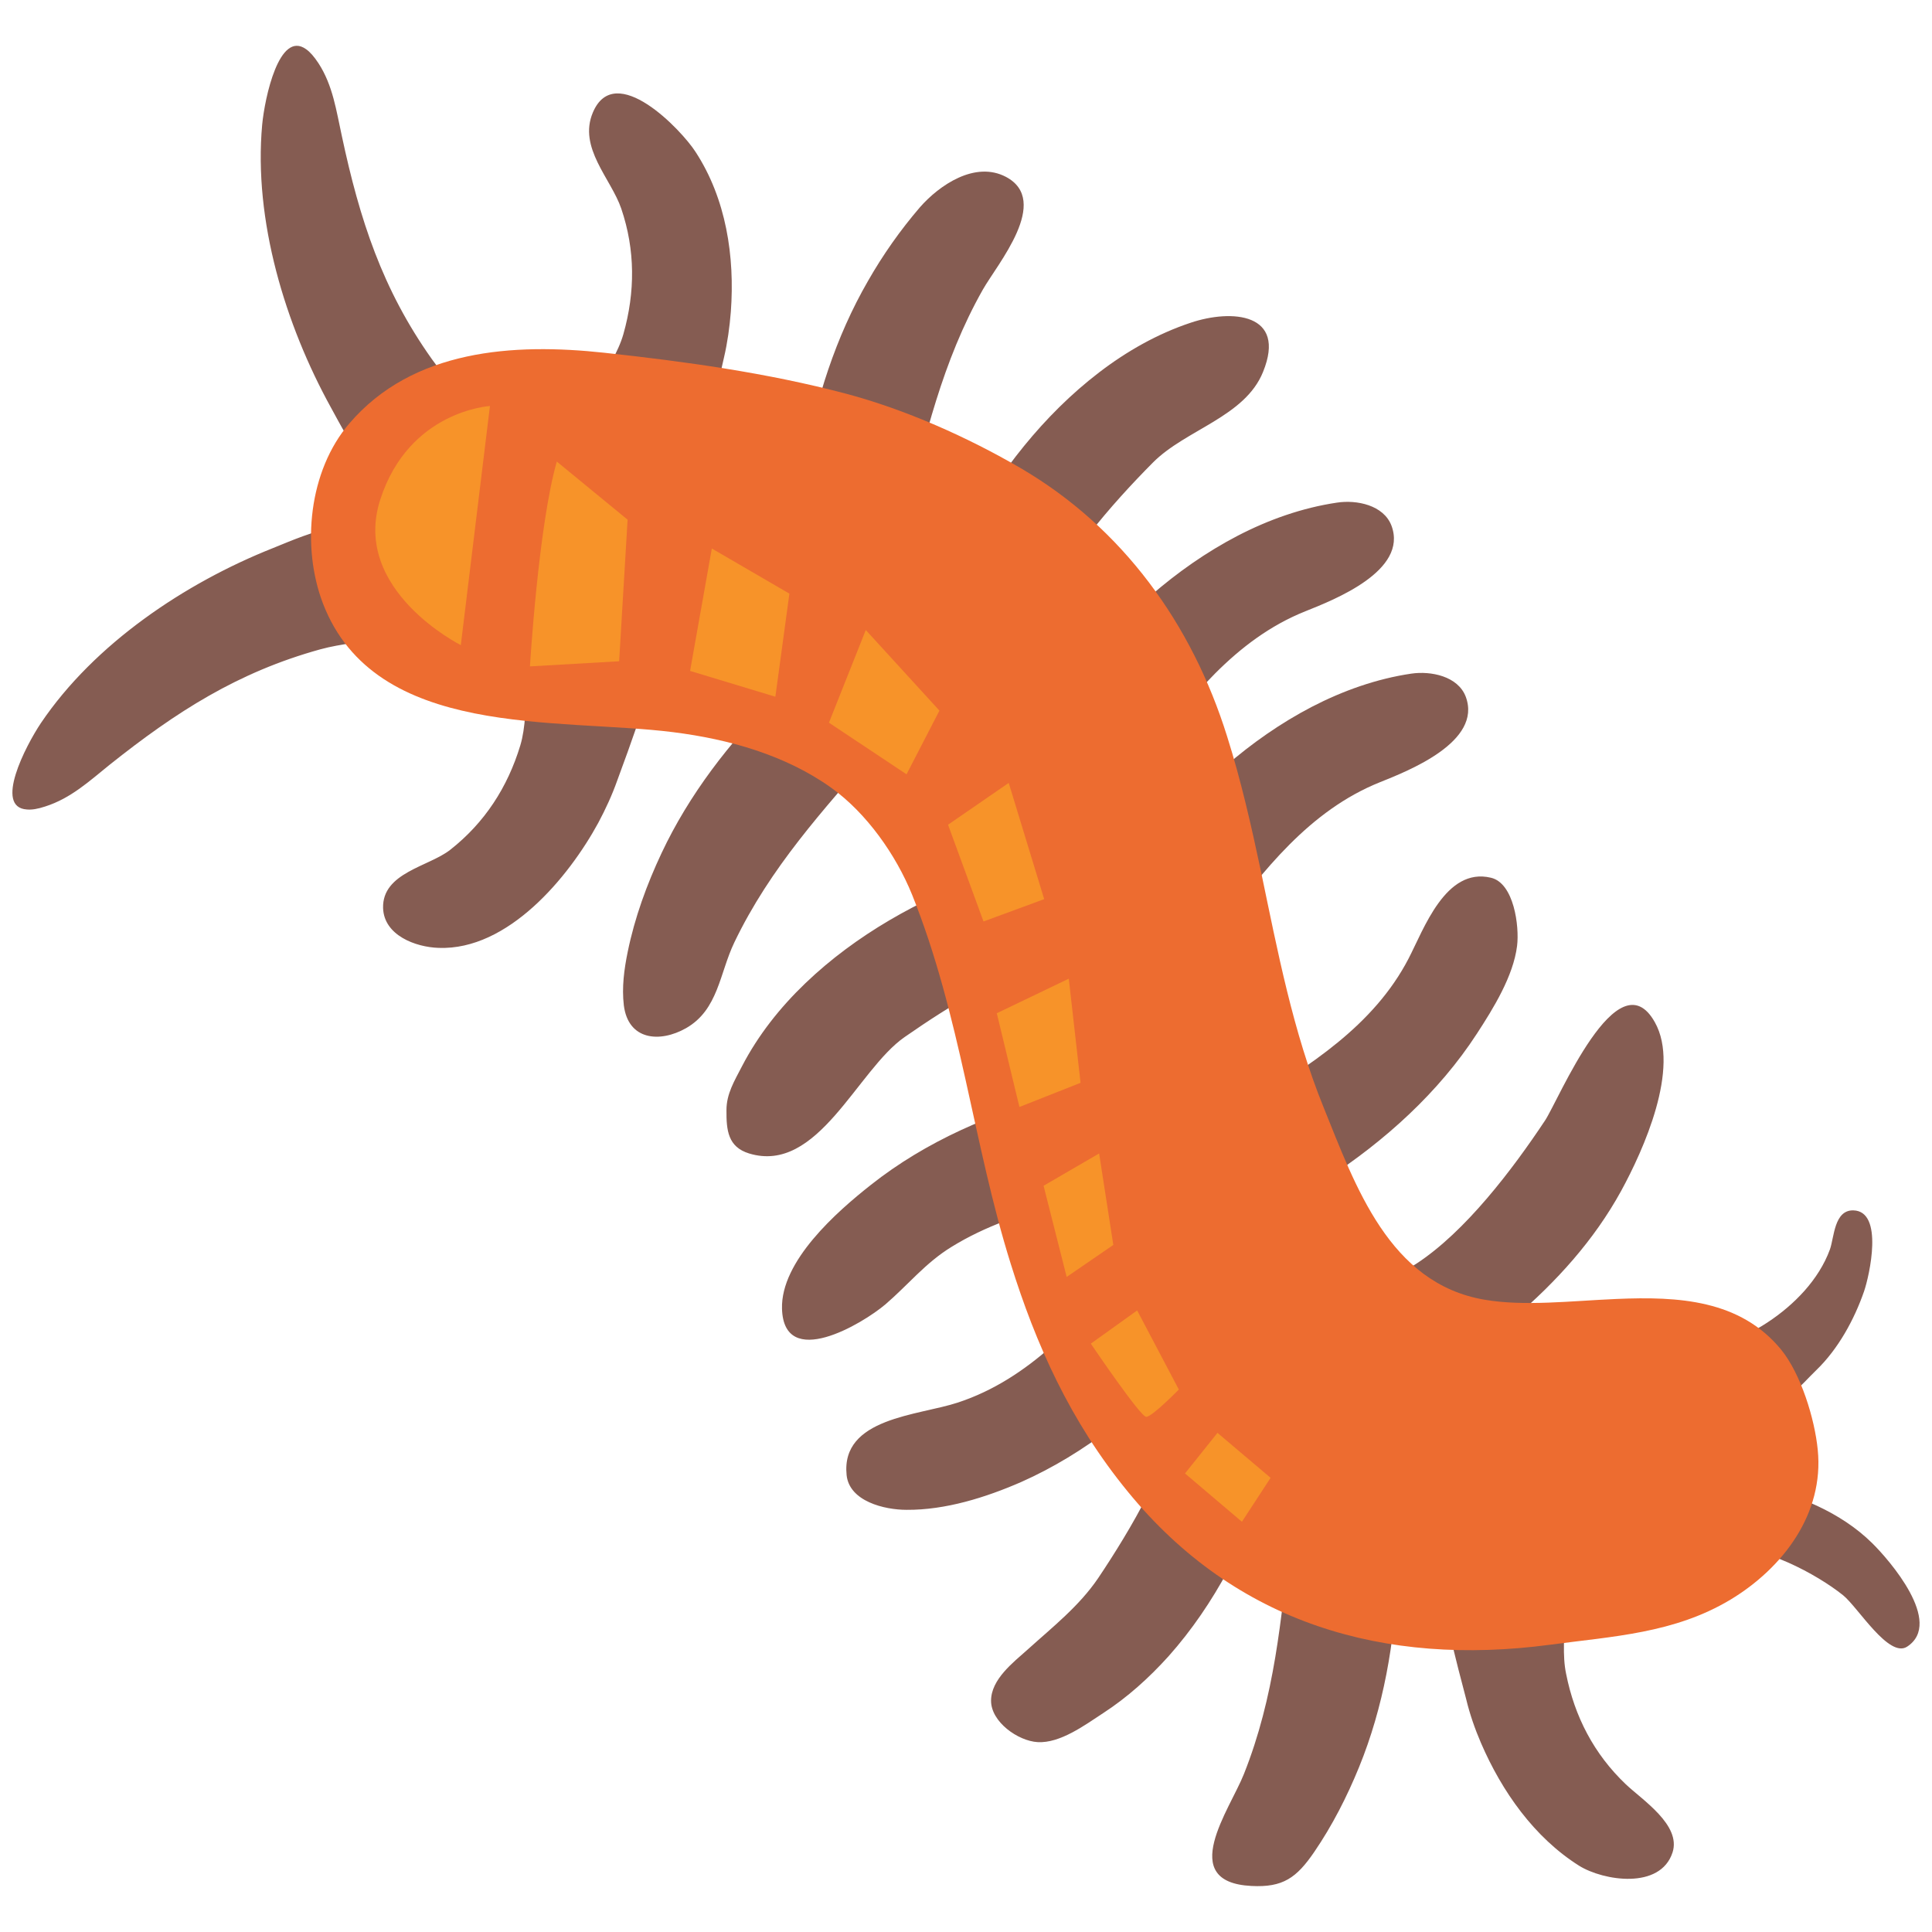
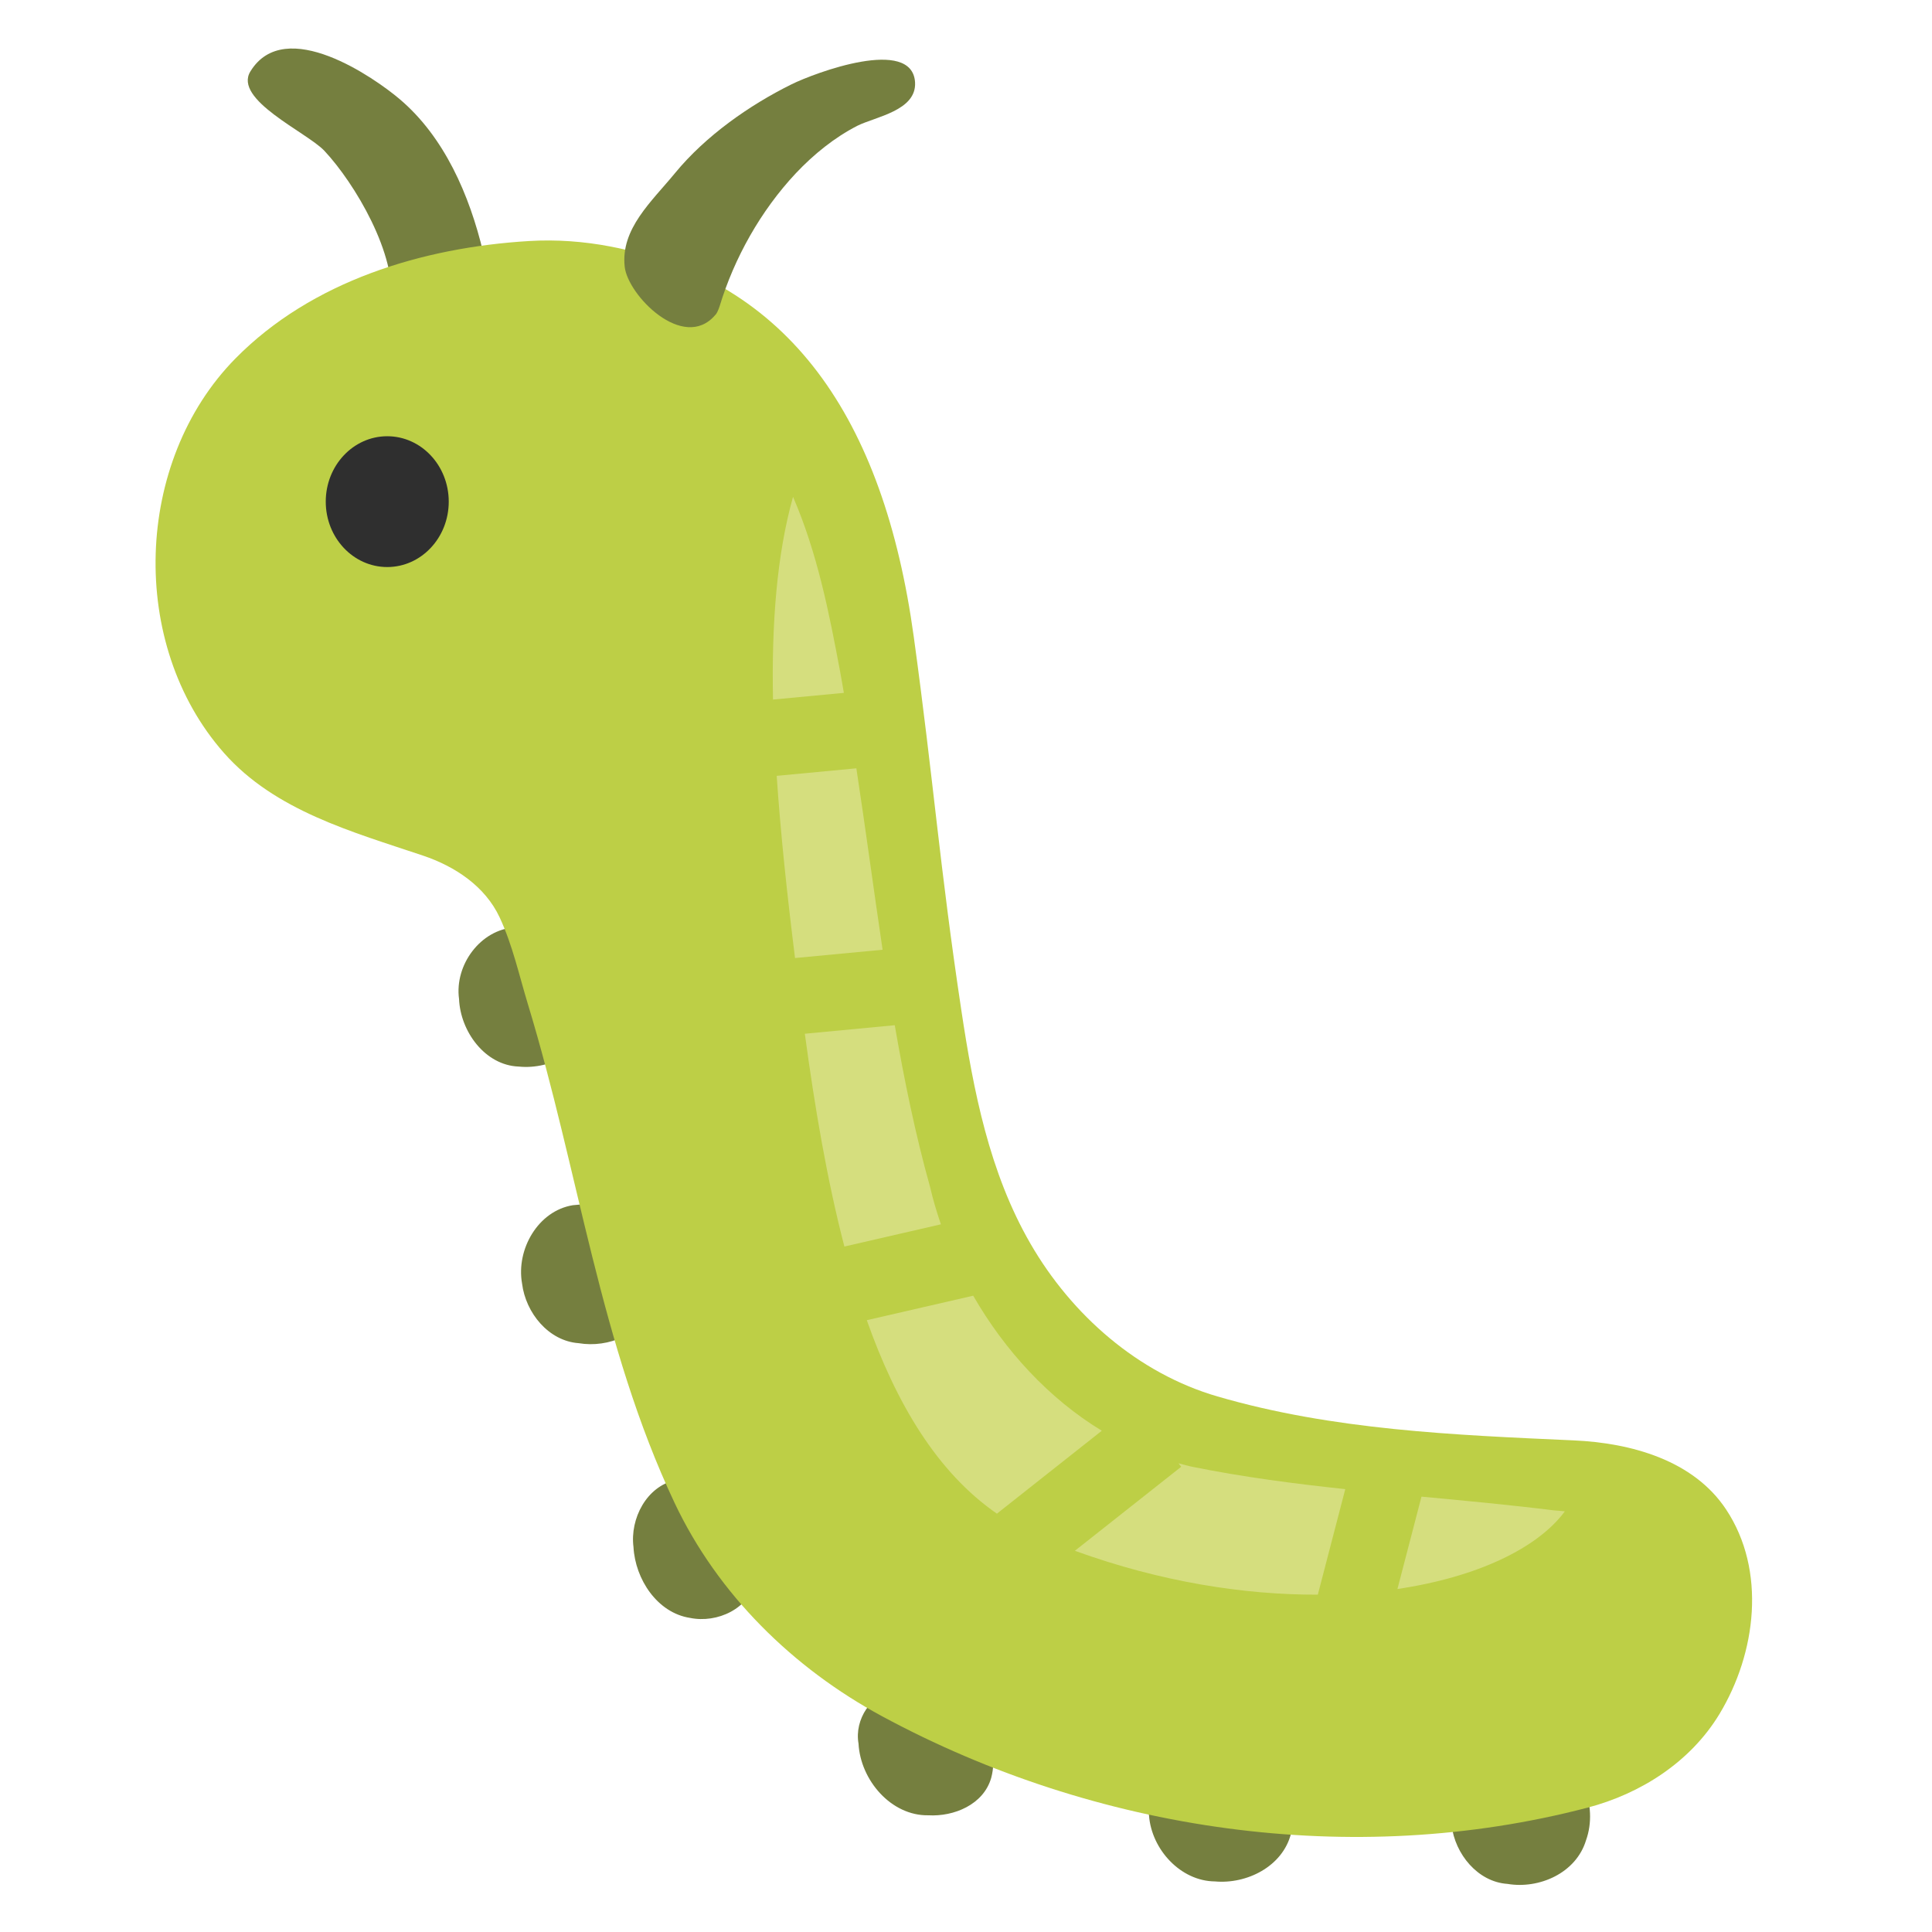
- <svg xmlns="http://www.w3.org/2000/svg" xmlns:xlink="http://www.w3.org/1999/xlink" viewBox="0 0 128 128">
-   <g fill="#855c52">
-     <path d="M1.78 53.63c.32.03.71-.03 1.22-.2 1.69-.54 2.91-1.67 4.26-2.76 4.42-3.52 8.5-6.14 13.96-7.65 1.42-.39 2.83-.45 4.21-.83 2.77-.79 1.85-4.08.63-5.96-1.73-2.67-5.62-.87-7.97.08-5.82 2.31-11.83 6.33-15.39 11.61-1 1.5-3.11 5.57-.92 5.71zM20.28 3.26c.26.18.53.49.82.93.96 1.48 1.18 3.15 1.55 4.83 1.18 5.53 2.68 10.15 5.96 14.77.83 1.19 1.9 2.13 2.72 3.31 1.65 2.36-1.16 4.33-3.28 5.02-3.03.96-4.9-2.89-6.12-5.11-3.03-5.49-5.14-12.41-4.56-18.75.17-1.79 1.13-6.28 2.91-5zM114.43 102.63c2.27-.3 5.94 1.66 7.68 3.06.99.8 3.04 4.21 4.25 3.4 2.42-1.6-1.2-5.75-2.33-6.86-2.09-2.06-5-3.22-7.81-3.85l-1.79 4.25zM114.17 89.07c2.03-.72 3.95-1.95 5.38-3.55.71-.8 1.32-1.73 1.69-2.75.28-.8.28-2.6 1.54-2.58 2.05.04 1.07 4.34.72 5.36-.65 1.88-1.72 3.83-3.16 5.22-1.11 1.07-2.1 2.46-3.8 2.35-1.28-.08-4.15-2.4-2.73-3.84.06-.08.19-.14.36-.21zM34.93 45.39c-.12 1.38-.1 2.81-.46 4-.84 2.77-2.36 5.12-4.64 6.91-1.42 1.12-4.51 1.51-4.45 3.86.06 1.81 2.15 2.59 3.68 2.64 4.6.17 8.61-4.67 10.58-8.29.48-.9.91-1.83 1.25-2.79.47-1.31 3.3-8.68 2.53-9.47-.25-.24-1.07-.47-1.39-.55-1.9-.5-4.23-1.58-5.83.12-.89.93-1.15 2.22-1.27 3.57zM51.37 46.16c-3.03 3-5.72 6.49-7.54 10.36-.98 2.08-1.78 4.28-2.24 6.53-.24 1.16-.4 2.37-.26 3.55.29 2.33 2.39 2.5 4.12 1.52 2.14-1.22 2.22-3.64 3.2-5.68 2.38-4.96 5.88-8.77 9.44-12.86 1.09-1.24 2.29-2.57 1.88-4.36-1.06-4.59-6.84-.81-8.6.94zM65.22 58.02c-4.33 1.59-8.51 3.91-11.86 7.12-1.68 1.61-3.13 3.44-4.2 5.5-.5.97-1.03 1.82-1.03 2.91-.01 1.34.1 2.44 1.5 2.87 4.56 1.39 7.16-5.53 10.3-7.71 3.06-2.12 6.43-4.24 10.09-5.07.85-.19 1.64-.29 2.44-.7 1.71-.87 1.77-2.32.84-3.9-1.46-2.48-4.63-2.3-8.08-1.02zM70.24 72.54c-4.48 1.17-8.89 3.07-12.54 5.96-2.26 1.78-5.98 5.05-5.89 8.21.12 4.09 5.31 1.02 6.86-.3 1.49-1.28 2.64-2.74 4.37-3.8 2.23-1.38 4.74-2.22 7.27-2.88 1.12-.3 2.25-.55 3.38-.8 2.74-.61 6.27-.75 4.5-4.57-1.22-2.63-4.39-2.75-7.95-1.82zM103.68 106.87c-.02 1.38-.18 2.81.08 4.03.56 2.83 1.85 5.31 3.95 7.31 1.08 1.03 3.69 2.7 3.1 4.52-.81 2.48-4.58 1.88-6.19.88-2.98-1.88-5.12-4.93-6.5-8.13-.4-.93-.74-1.9-.98-2.9-.34-1.34-2.46-8.94-1.59-9.66.26-.23 1.1-.37 1.42-.42 1.96-.3 4.37-1.17 5.8.68.79 1.03.91 2.34.91 3.69zM92.57 104.52c-.16 4.27-.91 8.59-2.53 12.56-.8 1.96-1.78 3.88-2.97 5.62-1.17 1.71-2.07 2.36-4.16 2.25-4.99-.25-1.42-5.08-.5-7.41 2.04-5.12 2.48-10.27 3.06-15.66.19-1.64.35-3.42 1.96-4.33 4.1-2.33 5.22 4.48 5.14 6.97zM84.08 97.62c-1.43 4.38-3.57 8.64-6.66 12.11-1.29 1.43-2.73 2.73-4.35 3.78-1.18.77-2.83 2-4.33 1.91-1.3-.08-3.08-1.34-3.08-2.74 0-1.42 1.47-2.54 2.42-3.39 1.65-1.49 3.42-2.88 4.68-4.74 2.16-3.22 4.79-7.69 5.51-11.54.16-.86.22-1.63.6-2.45.82-1.74 2.24-1.86 3.86-.99 2.55 1.37 2.5 4.55 1.35 8.05zM78.76 89.86c-3.13 3.42-6.85 6.44-11.11 8.33-2.34 1.02-5.01 1.86-7.59 1.84-1.48 0-3.79-.57-3.97-2.3-.39-3.81 4.76-3.94 7.38-4.81 4.76-1.57 8.09-5.38 11.24-9.1 1.8-2.13 3.57-5.19 6.14-1.84 1.75 2.29.38 5.17-2.09 7.88zM39.52 25.75c.64-1.22 1.44-2.41 1.78-3.61.79-2.79.79-5.58-.14-8.32-.68-1.99-2.87-4.04-1.88-6.37 1.47-3.47 5.88 1.17 6.8 2.61 2.03 3.11 2.61 6.93 2.34 10.59-.08 1.01-.22 2.03-.45 3.02-.32 1.36-1.94 9.08-3.02 9.33-.33.08-1.16-.18-1.48-.29-1.85-.62-4.4-.97-4.82-3.26-.25-1.28.24-2.5.87-3.7zM53.31 30.71c.72-4.2 2.06-8.4 4.2-12.1a31.33 31.33 0 0 1 3.44-4.88c1.28-1.46 3.65-3.09 5.7-2.01 2.99 1.59-.57 5.77-1.53 7.46-2.71 4.79-3.84 9.83-5.17 15.09-.4 1.6-.8 3.35-2.51 4.03-4.38 1.76-4.56-5.14-4.13-7.59zM63.97 35.33c2.24-4.05 5.15-7.82 8.84-10.65 1.84-1.41 3.88-2.57 6.08-3.3 2.71-.91 6.38-.65 4.79 3.26-1.2 2.98-5.11 3.81-7.29 6-2.73 2.75-6.16 6.65-7.59 10.29-.31.8-.53 1.56-1.06 2.3-1.12 1.56-2.56 1.4-3.98.25-2.22-1.82-1.56-4.94.21-8.15zM71.42 44.5c2.91-3.61 6.44-6.85 10.57-9 2.06-1.07 4.29-1.86 6.59-2.2 1.3-.2 3.09.16 3.61 1.53 1.11 2.98-3.78 4.9-5.71 5.67-4.65 1.86-7.74 5.87-10.65 9.77-1.68 2.25-3.25 5.41-6.01 2.23-1.89-2.19-.71-5.14 1.6-8z" />
-     <path d="M76.34 55.83c2.91-3.62 6.44-6.85 10.57-9 2.07-1.07 4.29-1.86 6.59-2.2 1.29-.19 3.09.16 3.61 1.53 1.11 2.98-3.78 4.9-5.7 5.67-4.65 1.87-7.74 5.87-10.66 9.77-1.68 2.24-3.25 5.4-6.01 2.22-1.89-2.17-.71-5.12 1.6-7.99zM100.27 87.35c2.83-2.41 5.34-5.18 7.13-8.44 1.48-2.71 3.94-8.15 2.24-11.18-2.46-4.41-6.39 5.18-7.28 6.51-2.14 3.22-5.27 7.37-8.55 9.5-.74.47-1.44.83-2.04 1.5-1.3 1.42-.87 2.79.55 3.96 2.24 1.81 5.16.54 7.95-1.85zM87.87 78.12c3.88-2.53 7.45-5.74 9.98-9.64 1.08-1.66 2.41-3.8 2.66-5.81.16-1.29-.2-4.17-1.74-4.52-3-.71-4.44 3.42-5.45 5.36-2.31 4.45-6.6 7.13-10.75 9.66-2.42 1.43-5.7 2.69-2.8 5.76 1.96 2.1 5.01 1.2 8.1-.81z" />
-   </g>
-   <defs>
-     <path id="a" d="M107.09 86.06c-3.03.13-6.11.5-8.73.05-6.33-1.07-8.57-7.56-10.67-12.75-2.03-5-3.04-10.33-4.14-15.59-.64-3.02-1.32-6.04-2.25-8.98-2.32-7.43-6.9-13.81-13.67-17.77-3.53-2.06-7.64-3.89-11.59-4.94-5.23-1.38-10.65-2.13-16.01-2.71-6.02-.65-12.68-.23-16.89 4.69-2.68 3.13-3.19 8.15-1.74 11.93 3.47 9 15.55 7.55 23.21 8.52 3.66.46 7.42 1.51 10.46 3.68 2.34 1.68 4.28 4.43 5.36 7.09 3.21 7.98 4.04 16.49 6.53 24.44 1.66 5.32 3.93 10.44 7.78 15.13 7.14 8.72 16.98 11.57 27.94 10.12 4.17-.56 8.24-.75 11.97-2.99 3.48-2.1 6.21-5.7 5.78-9.93-.2-2.04-1.11-5.02-2.43-6.64-2.71-3.29-6.77-3.53-10.91-3.35z" />
+ <svg xmlns="http://www.w3.org/2000/svg" xmlns:xlink="http://www.w3.org/1999/xlink" width="128" height="128" style="enable-background:new 0 0 128 128;" version="1.1" id="svg27">
+   <defs id="defs27">
+     <defs id="defs19">
+       <path id="SVGID_1_" d="m 107.09,86.06 c -3.03,0.13 -6.11,0.5 -8.73,0.05 C 92.03,85.04 89.79,78.55 87.69,73.36 85.66,68.36 84.65,63.03 83.55,57.77 82.91,54.75 82.23,51.73 81.3,48.79 78.98,41.36 74.4,34.98 67.63,31.02 64.1,28.96 59.99,27.13 56.04,26.08 50.81,24.7 45.39,23.95 40.03,23.37 34.01,22.72 27.35,23.14 23.14,28.06 c -2.68,3.13 -3.19,8.15 -1.74,11.93 3.47,9 15.55,7.55 23.21,8.52 3.66,0.46 7.42,1.51 10.46,3.68 2.34,1.68 4.28,4.43 5.36,7.09 3.21,7.98 4.04,16.49 6.53,24.44 1.66,5.32 3.93,10.44 7.78,15.13 7.14,8.72 16.98,11.57 27.94,10.12 4.17,-0.56 8.24,-0.75 11.97,-2.99 3.48,-2.1 6.21,-5.7 5.78,-9.93 -0.2,-2.04 -1.11,-5.02 -2.43,-6.64 -2.71,-3.29 -6.77,-3.53 -10.91,-3.35 z" />
+     </defs>
+     <clipPath id="SVGID_2_">
+       <use style="overflow:visible" xlink:href="#SVGID_1_" id="use20" />
+     </clipPath>
  </defs>
-   <use xlink:href="#a" overflow="visible" fill="#ed6c30" />
-   <path d="M30.53 42.74s-7.27-3.64-5.34-9.63c1.9-5.91 7.27-6.21 7.27-6.21l-1.93 15.84zM36.89 30.58c-1.22 4.25-1.78 13.57-1.78 13.57l5.91-.34.56-9.38-4.69-3.85zM47.16 36.34l-1.44 8.11 5.65 1.71.93-6.83zM57.36 41.74l-2.44 6.14 5.14 3.42 2.18-4.22zM66.83 51.87l-4.02 2.77 2.35 6.41 4.02-1.48zM70.81 64.84l-4.77 2.29 1.5 6.21 4.05-1.6zM72.82 76.42l-3.68 2.14 1.53 6.04 3.09-2.12zM75.34 86.82l-3.07 2.2s3.28 4.85 3.67 4.85c.39 0 2.16-1.81 2.16-1.81l-2.76-5.24zM80.66 94.93l-2.15 2.69 3.77 3.2 1.9-2.91z" fill="#f79329" />
+   <path id="circle31" style="fill:#757f3f;stroke-width:6;stroke-linecap:round" d="m 34.094,61.445 c -2.253,0.14 -3.987,2.477 -3.682,4.735 0.09,2.16 1.724,4.4 3.955,4.483 2.173,0.223 4.601,-1.099 5.095,-3.374 0.584,-2.21 -0.575,-4.926 -2.819,-5.611 -0.821,-0.284 -1.697,-0.299 -2.549,-0.233 z m 3.86,18.403 c -2.294,0.369 -3.772,2.916 -3.366,5.19 0.24,1.944 1.759,3.808 3.749,3.951 1.966,0.333 4.275,-0.59 4.957,-2.613 0.904,-2.13 0.198,-5.081 -1.976,-6.121 -1.039,-0.538 -2.24,-0.524 -3.365,-0.407 z M 44.745,98.064 c -1.9,0.413 -3.016,2.54 -2.775,4.432 0.114,2.131 1.578,4.363 3.751,4.695 1.788,0.367 3.949,-0.603 4.345,-2.539 0.658,-2.367 -0.413,-5.298 -2.701,-6.321 C 46.52,98.045 45.625,97.947 44.745,98.064 Z m 14.544,13.874 c -1.566,0.3 -2.692,1.969 -2.41,3.579 0.13,2.424 2.163,4.798 4.633,4.751 1.68,0.097 3.649,-0.704 4.157,-2.476 0.697,-2.562 -1.347,-5.304 -3.827,-5.763 -0.834,-0.189 -1.71,-0.206 -2.553,-0.091 z m 20.414,3.989 c -2.068,0.164 -3.94,2.178 -3.578,4.359 0.172,2.254 2.099,4.342 4.363,4.363 2.099,0.192 4.484,-0.975 5.045,-3.168 0.733,-2.361 -0.951,-5.23 -3.41,-5.523 -0.798,-0.165 -1.619,-0.116 -2.42,-0.03 z m 19.859,-0.235 c -2.32,0.34 -3.832,2.93 -3.391,5.219 0.222,1.923 1.736,3.772 3.702,3.902 2.098,0.356 4.55,-0.716 5.205,-2.89 0.825,-2.28 -0.304,-5.264 -2.667,-6.036 -0.916,-0.322 -1.902,-0.283 -2.849,-0.194 z" />
+   <path d="M 25.901,20.154 C 26.331,16.895 23.506,12.143 21.49,9.99 20.337,8.766 15.428,6.601 16.592,4.727 c 2.3,-3.744 8.276,0.474 9.875,1.83 2.967,2.506 4.639,6.357 5.549,10.179 z" style="fill:#757f3f;stroke-width:1" id="path3" />
+   <path id="use19" d="m 35.046,15.969 c -7.056,0.425 -14.397,2.651 -19.45,7.784 -6.712,6.818 -7.116,18.924 -0.757,26.132 3.382,3.834 8.513,5.229 13.191,6.803 2.113,0.711 4.108,2.028 5.071,4.088 0.861,1.843 1.293,3.846 1.884,5.788 3.338,10.965 4.775,22.568 9.706,33.002 2.857,6.045 7.833,10.949 13.752,14.142 14.164,7.641 31.154,10.123 46.717,6.059 3.525,-0.921 6.825,-3.016 8.755,-6.203 2.443,-4.034 3.125,-9.519 0.441,-13.563 -2.168,-3.267 -6.299,-4.402 -10.094,-4.572 C 96.349,95.074 88.312,94.747 80.66,92.518 75.399,90.986 71.005,87.127 68.271,82.397 65.545,77.683 64.495,72.273 63.693,66.946 62.25,57.366 61.858,51.79 60.54,42.191 58.542,27.639 52.242,18.592 40.442,16.332 38.668,15.992 36.847,15.86 35.046,15.969 Z" style="fill:#bdcf46;stroke-width:1" />
+   <path d="m 47.674,20.296 c 0.969,-3.191 2.719,-6.332 5.06,-8.825 1.171,-1.239 2.545,-2.358 4.07,-3.139 1.197,-0.597 3.927,-1.001 3.821,-2.877 -0.185,-3.051 -6.649,-0.624 -8.175,0.127 -2.813,1.391 -5.706,3.425 -7.728,5.886 -1.556,1.896 -3.605,3.686 -3.335,6.198 0.199,1.892 3.892,5.656 5.991,3.214 0.118,-0.107 0.201,-0.315 0.297,-0.584 z" style="fill:#757f3f;stroke-width:1" id="path4" />
+   <ellipse style="fill:#2f2f2f;fill-opacity:1;stroke-width:6;stroke-linecap:round" id="path30" cx="25.656" cy="33.235" rx="4.074" ry="4.333" />
+   <path id="path31" style="fill:#d5de7e;stroke-width:1" d="m 52.54,32.916 c -1.086,3.877 -1.423,8.459 -1.327,13.432 l 4.694,-0.444 C 55.826,45.447 55.754,44.989 55.667,44.533 54.935,40.609 54.149,36.629 52.54,32.916 Z m -1.082,18.486 c 0.264,3.906 0.702,7.963 1.215,12.07 l 5.801,-0.549 C 57.879,58.919 57.346,54.907 56.736,50.903 Z m 1.864,17.086 c 0.66,4.878 1.473,9.682 2.621,14.098 l 6.394,-1.472 c -0.276,-0.814 -0.525,-1.634 -0.714,-2.462 -0.991,-3.547 -1.72,-7.13 -2.343,-10.729 z m 11.156,17.355 -7.051,1.623 c 1.952,5.517 4.659,10.077 8.621,12.818 l 6.95,-5.494 C 69.514,92.677 66.575,89.492 64.478,85.844 Z m 13.602,11.105 0.178,0.229 -7.044,5.566 c 5.712,2.072 11.229,2.923 16.095,2.908 l 1.819,-6.992 c -3.377,-0.36 -6.748,-0.798 -10.094,-1.472 -0.323,-0.065 -0.637,-0.156 -0.955,-0.239 z m 16.097,2.209 -1.593,6.119 c 5.281,-0.786 9.284,-2.702 11.09,-5.144 -0.241,-0.026 -0.483,-0.055 -0.723,-0.066 -2.919,-0.364 -5.846,-0.635 -8.774,-0.91 z" />
</svg>
